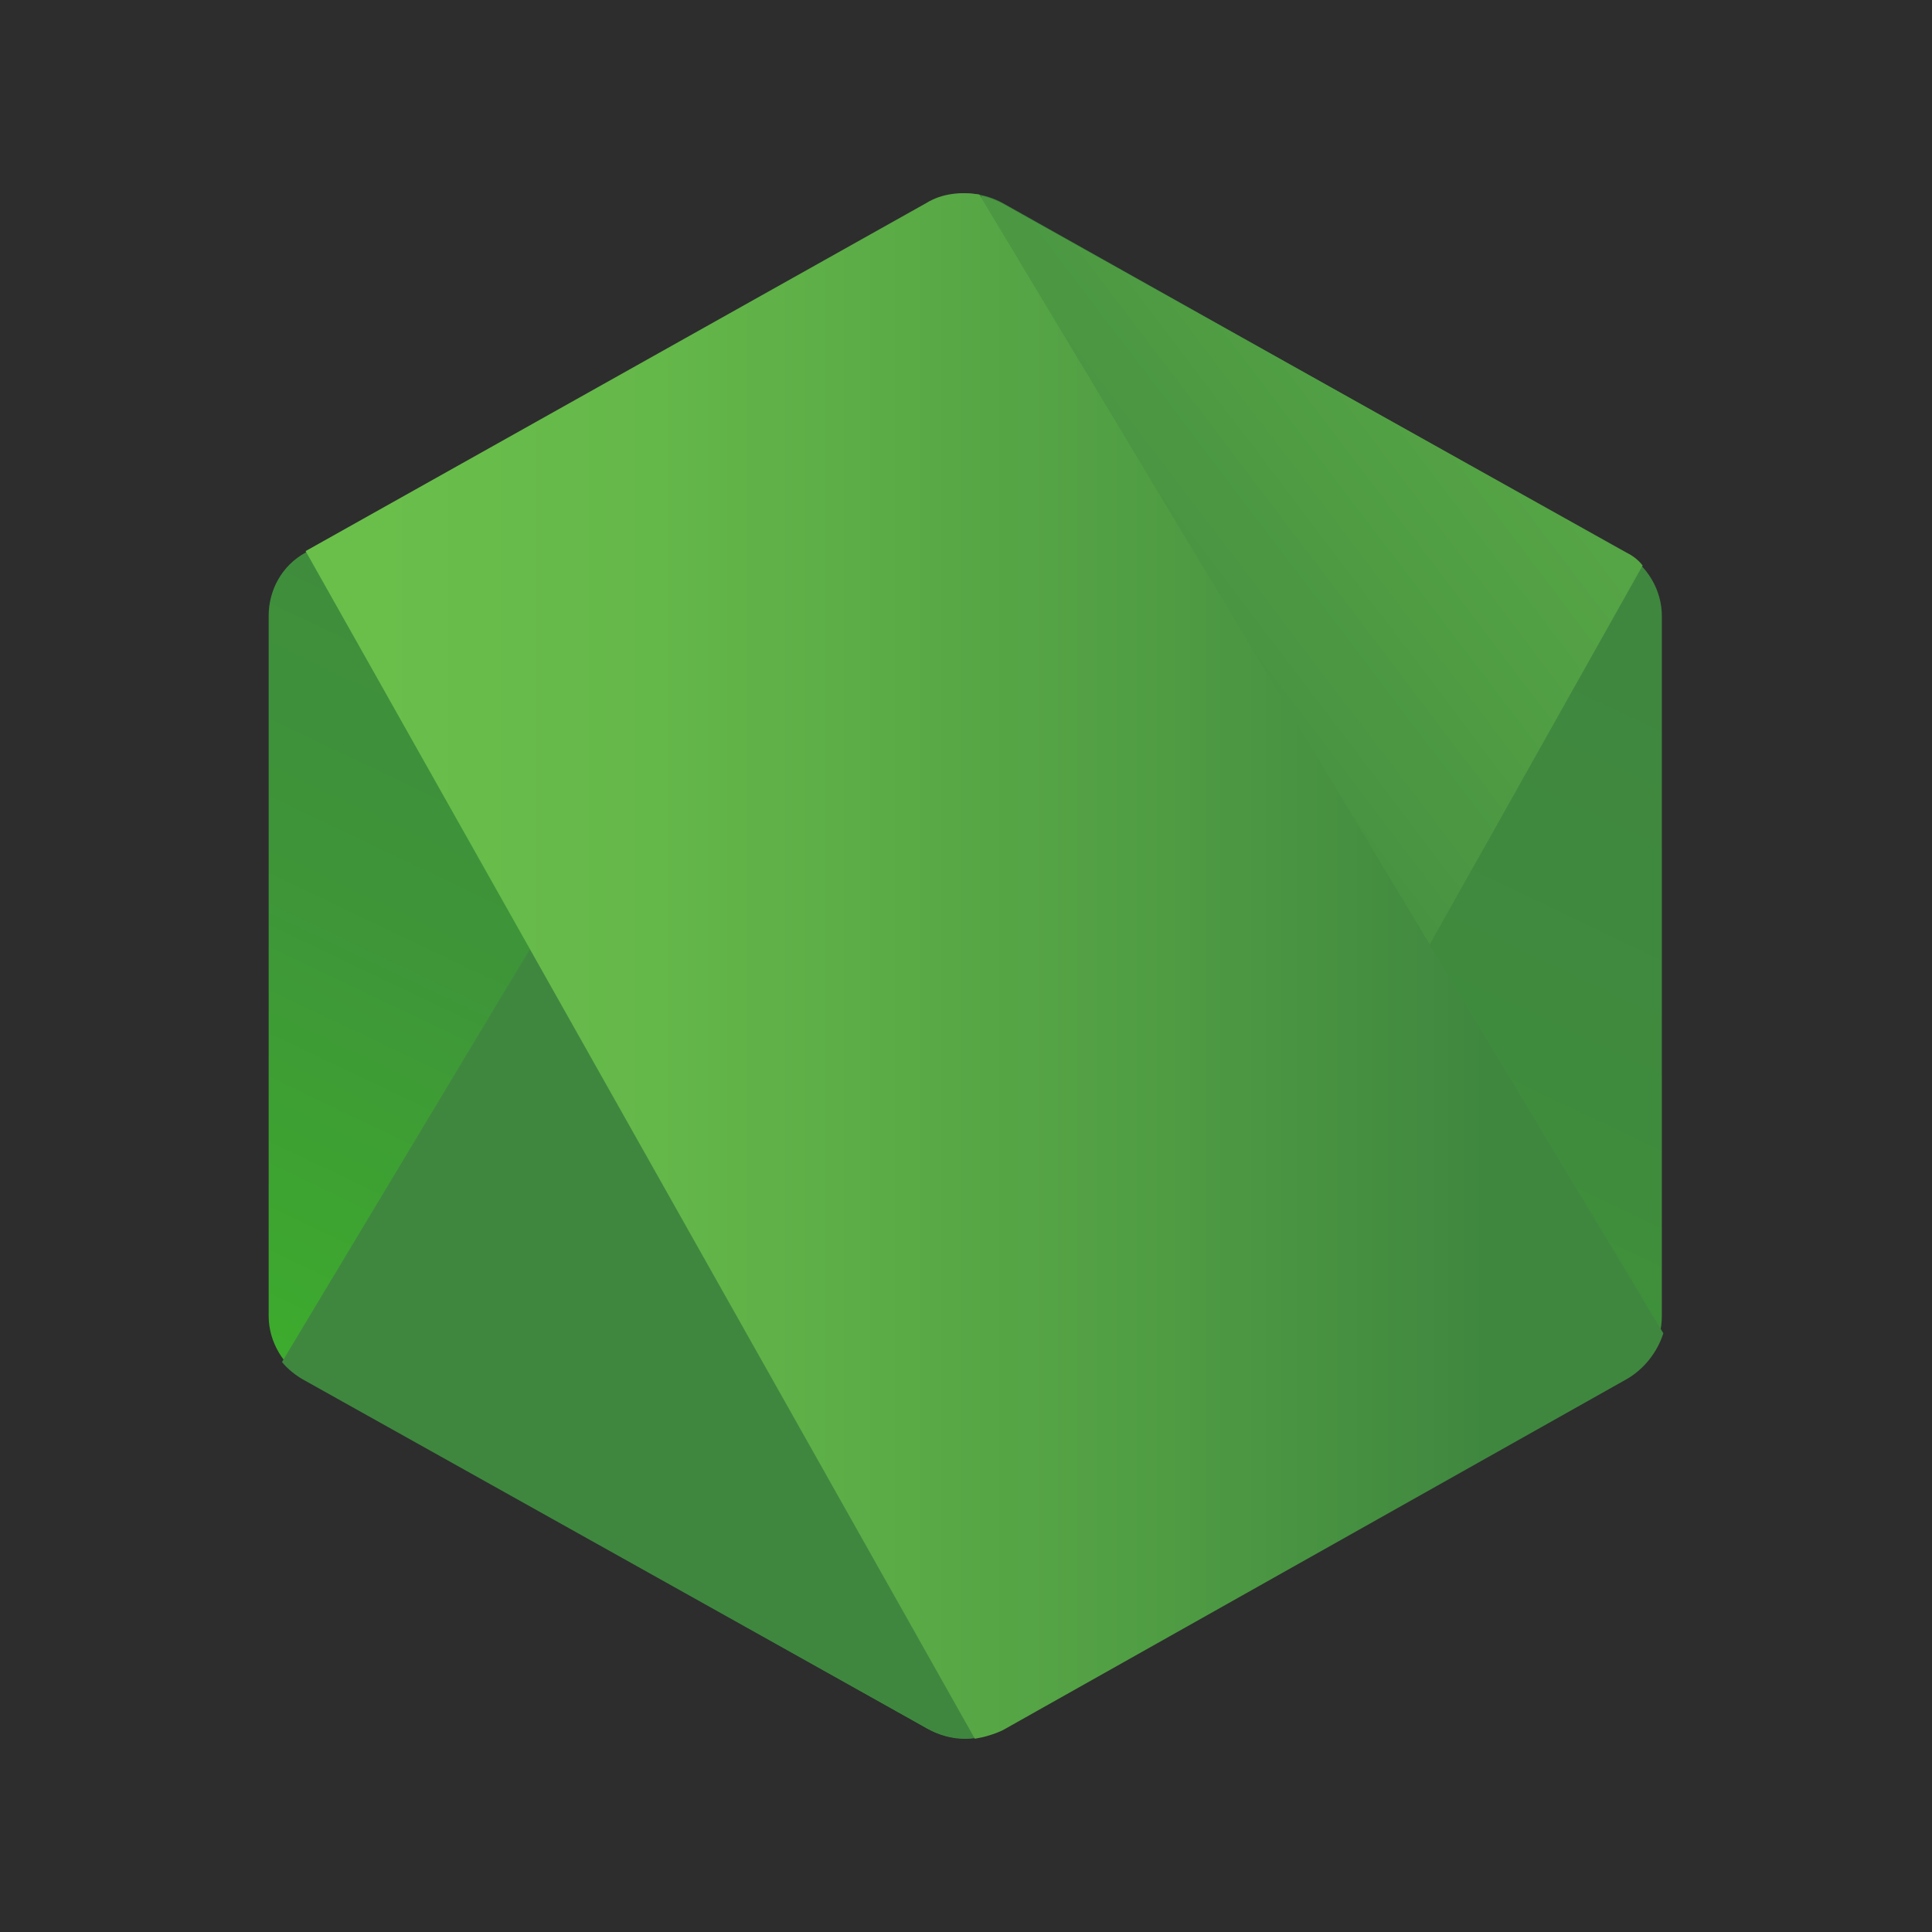
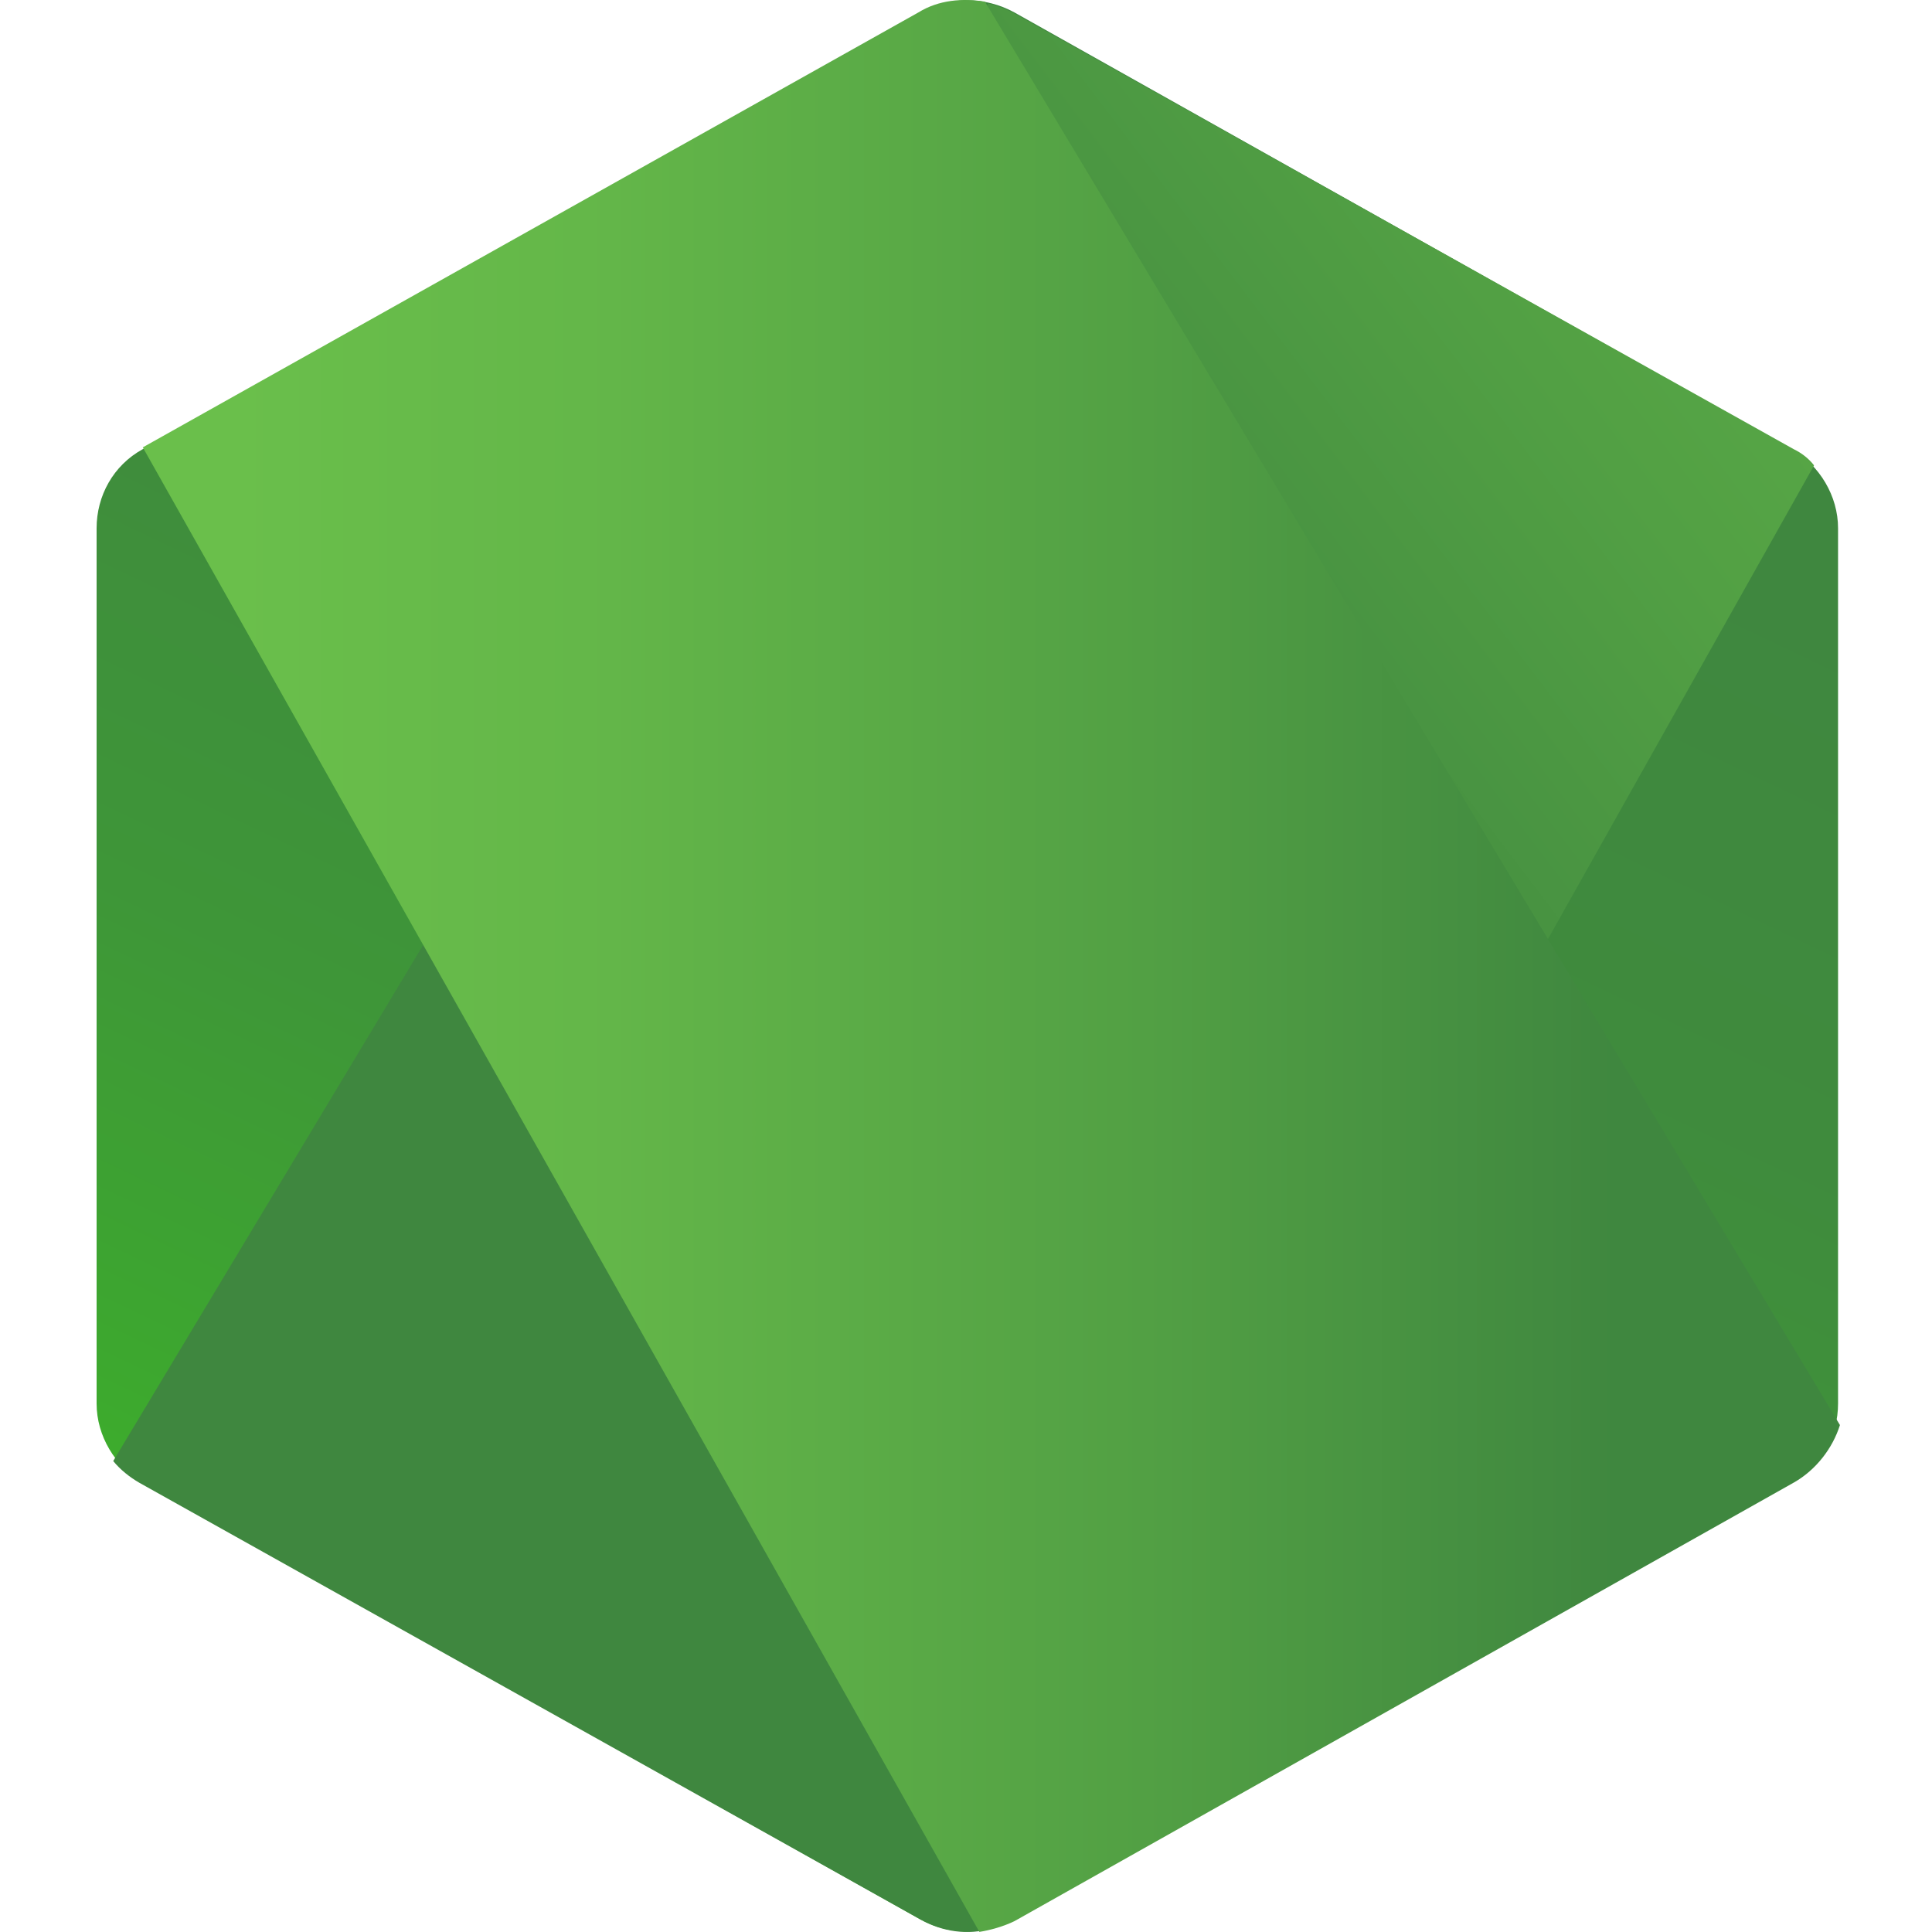
<svg xmlns="http://www.w3.org/2000/svg" viewBox="0 0 80 80">
-   <rect width="100%" height="100%" fill="#2D2D2D" />
-   <path d="M41.529 8.412C40.55 7.876 39.388 7.876 38.409 8.412L12.654 22.88C11.676 23.415 11.125 24.427 11.125 25.499V54.494C11.125 55.566 11.737 56.577 12.654 57.113L38.409 71.581C39.388 72.117 40.55 72.117 41.529 71.581L67.284 57.113C68.263 56.577 68.813 55.566 68.813 54.494V25.499C68.813 24.427 68.201 23.415 67.284 22.88L41.529 8.412Z" fill="url(#paint0_linear_11_2098)" />
-   <path d="M67.345 22.88L41.468 8.412C41.223 8.293 40.917 8.174 40.673 8.114L11.676 56.399C11.92 56.697 12.226 56.935 12.532 57.114L38.409 71.581C39.143 71.998 40 72.117 40.795 71.879L68.018 23.416C67.834 23.177 67.59 22.999 67.345 22.88Z" fill="url(#paint1_linear_11_2098)" />
-   <path d="M67.346 57.113C68.08 56.696 68.631 55.982 68.875 55.208L40.551 8.054C39.817 7.935 39.022 7.995 38.349 8.411L12.655 22.819L40.367 71.997C40.735 71.937 41.163 71.818 41.53 71.64L67.346 57.113Z" fill="url(#paint2_linear_11_2098)" />
-   <linearGradient id="paint0_linear_11_2098" x1="50.458" y1="19.187" x2="28.174" y2="65.897" gradientUnits="userSpaceOnUse">
+   <path d="M42.005 0.515C40.781 -0.155 39.328 -0.155 38.105 0.515L5.912 18.599C4.688 19.269 4 20.534 4 21.874V58.117C4 59.457 4.765 60.722 5.912 61.392L38.105 79.476C39.328 80.146 40.781 80.146 42.005 79.476L74.198 61.392C75.422 60.722 76.11 59.457 76.11 58.117V21.874C76.11 20.534 75.345 19.269 74.198 18.599L42.005 0.515Z" fill="url(#paint0_linear_70_3825)" />
+   <path d="M74.275 18.6L41.929 0.515C41.623 0.366 41.24 0.217 40.935 0.143L4.688 60.499C4.994 60.871 5.377 61.169 5.759 61.392L38.105 79.477C39.023 79.997 40.093 80.146 41.087 79.848L75.116 19.27C74.887 18.972 74.581 18.748 74.275 18.6Z" fill="url(#paint1_linear_70_3825)" />
+   <path d="M74.276 61.391C75.194 60.87 75.882 59.977 76.188 59.009L40.783 0.068C39.865 -0.081 38.871 -0.007 38.03 0.514L5.913 18.524L40.553 79.996C41.012 79.922 41.548 79.773 42.007 79.55L74.276 61.391Z" fill="url(#paint2_linear_70_3825)" />
+   <linearGradient id="paint0_linear_70_3825" x1="53.166" y1="13.983" x2="25.311" y2="72.371" gradientUnits="userSpaceOnUse">
    <stop stop-color="#3F873F" />
    <stop offset="0.33" stop-color="#3F8B3D" />
    <stop offset="0.637" stop-color="#3E9638" />
    <stop offset="0.934" stop-color="#3DA92E" />
    <stop offset="1" stop-color="#3DAE2B" />
  </linearGradient>
-   <linearGradient id="paint1_linear_11_2098" x1="36.055" y1="43.382" x2="100.132" y2="-5.264" gradientUnits="userSpaceOnUse">
+   <linearGradient id="paint1_linear_70_3825" x1="35.162" y1="44.228" x2="115.259" y2="-16.58" gradientUnits="userSpaceOnUse">
    <stop offset="0.138" stop-color="#3F873F" />
    <stop offset="0.402" stop-color="#52A044" />
    <stop offset="0.713" stop-color="#64B749" />
    <stop offset="0.908" stop-color="#6ABF4B" />
  </linearGradient>
-   <linearGradient id="paint2_linear_11_2098" x1="10.182" y1="39.986" x2="69.777" y2="39.986" gradientUnits="userSpaceOnUse">
+   <linearGradient id="paint2_linear_70_3825" x1="2.821" y1="39.983" x2="77.315" y2="39.983" gradientUnits="userSpaceOnUse">
    <stop offset="0.092" stop-color="#6ABF4B" />
    <stop offset="0.287" stop-color="#64B749" />
    <stop offset="0.598" stop-color="#52A044" />
    <stop offset="0.862" stop-color="#3F873F" />
  </linearGradient>
</svg>
